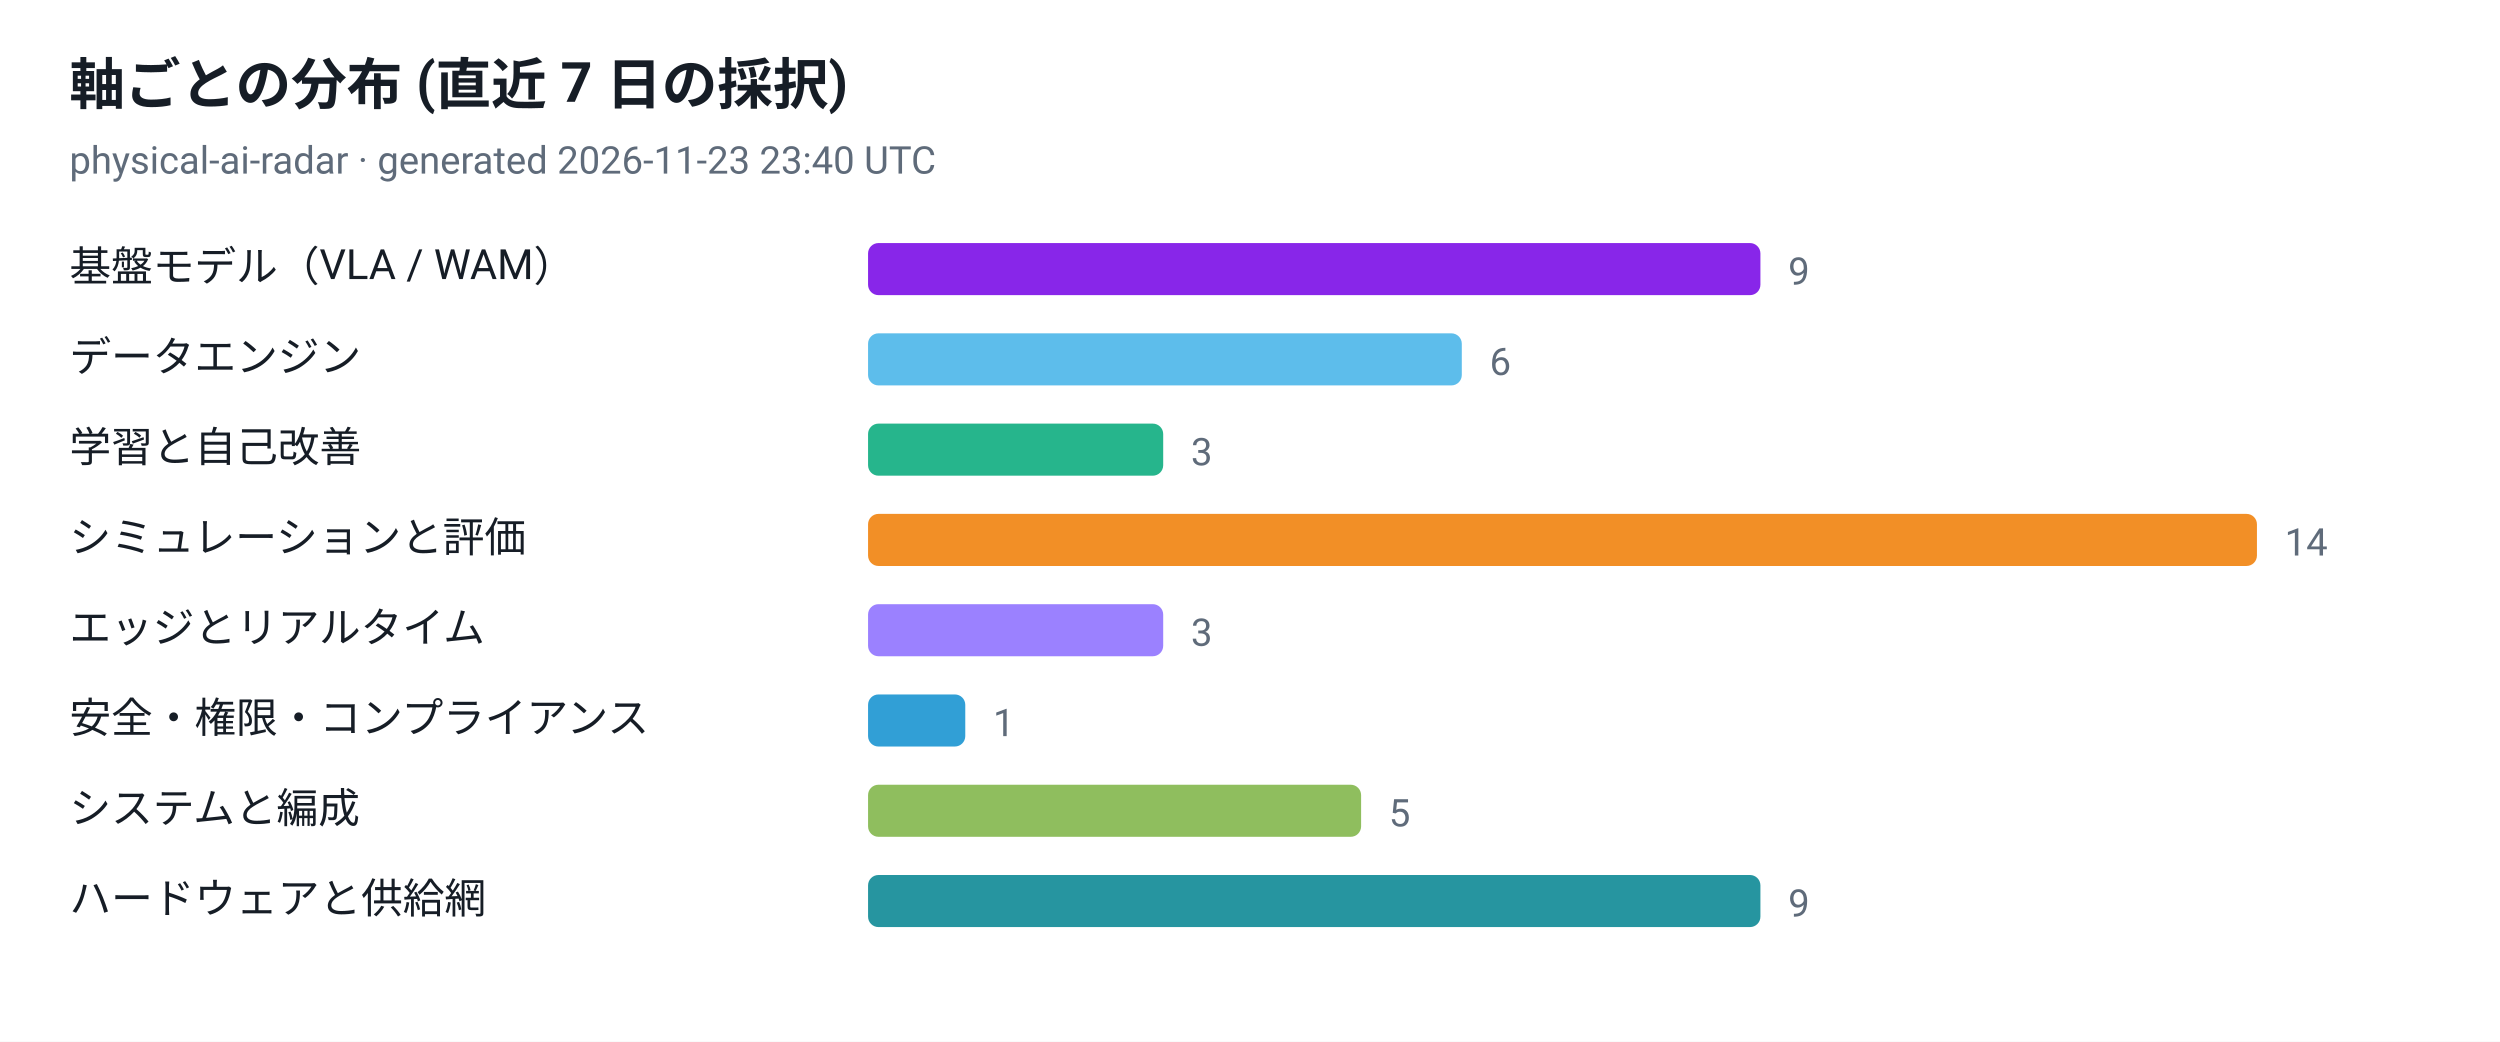
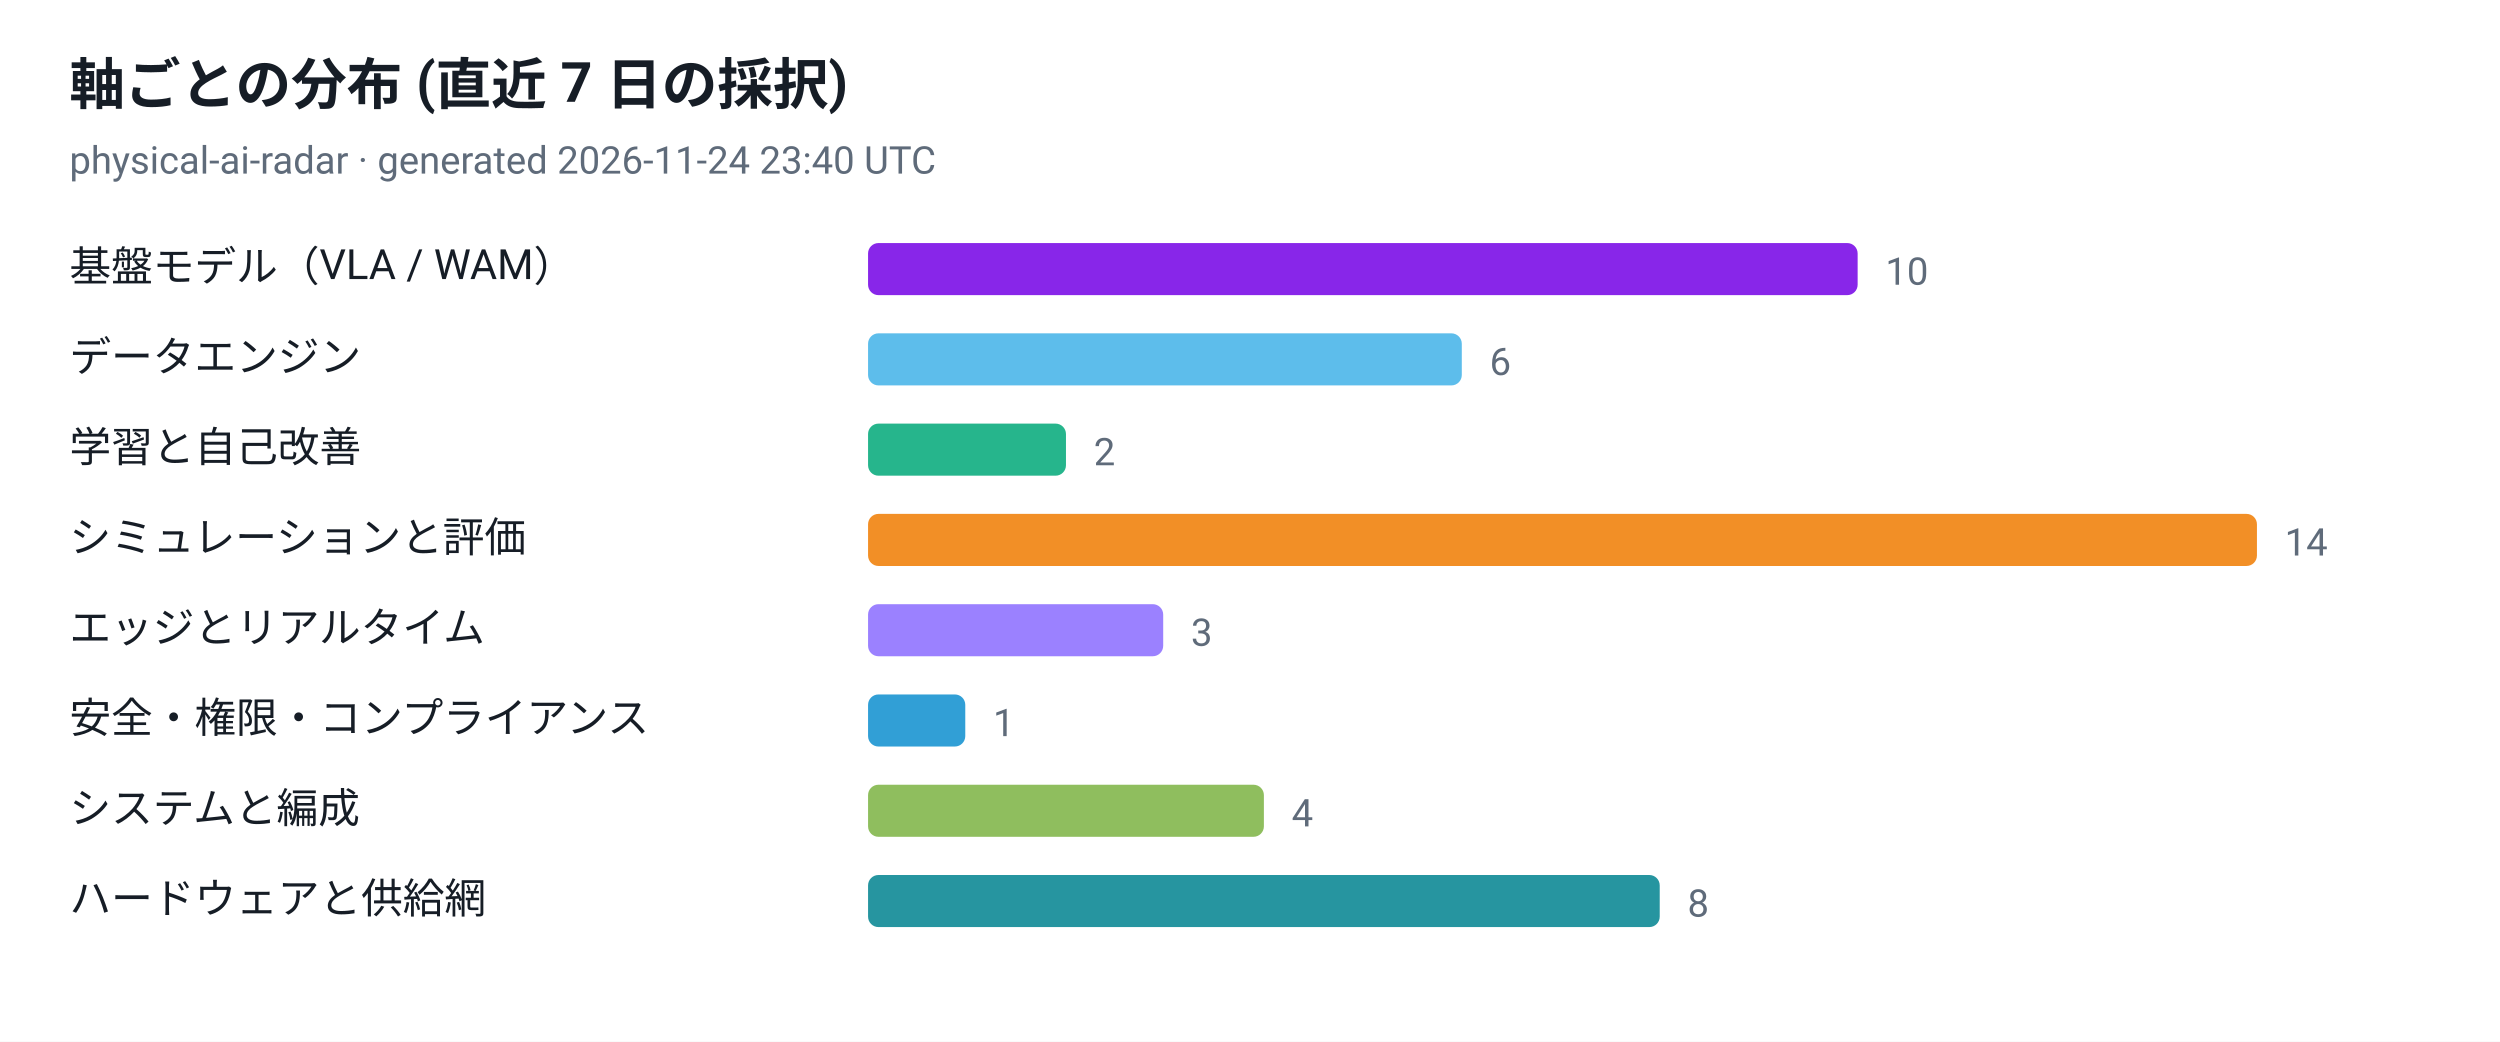
<svg xmlns="http://www.w3.org/2000/svg" viewBox="0 0 720 300" width="720" height="300" role="img" aria-label="軸ごとの分布 (直近 7 日の採択)">
  <style>
  .plate { fill: #ffffff }
  .ink { fill: #161d26 }
  .muted { fill: #5f6b7a }
  .grid { stroke: #e3e9ef }
  @media (prefers-color-scheme: dark) {
    .plate { fill: #0d1117 }
    .ink { fill: #e6edf3 }
    .muted { fill: #8b949e }
    .grid { stroke: #30363d }
  }
</style>
  <rect class="plate" width="720" height="300" />
  <text x="20" y="30" font-family="ui-sans-serif, -apple-system, 'Segoe UI', Roboto, Helvetica, Arial, sans-serif" font-size="16" font-weight="700" class="ink">軸ごとの分布 (直近 7 日の採択)</text>
-   <text x="20" y="50" font-family="ui-sans-serif, -apple-system, 'Segoe UI', Roboto, Helvetica, Arial, sans-serif" font-size="11" class="muted">physical-ai-radar · generated 2026-11-23 23:40 UTC</text>
+   <text x="20" y="50" font-family="ui-sans-serif, -apple-system, 'Segoe UI', Roboto, Helvetica, Arial, sans-serif" font-size="11" class="muted">physical-ai-radar · generated 2026-11-24 23:40 UTC</text>
  <text x="20" y="81" font-family="ui-sans-serif, -apple-system, 'Segoe UI', Roboto, Helvetica, Arial, sans-serif" font-size="12" class="ink">基盤モデル（VLA / WAM）</text>
-   <rect x="250" y="70" width="257" height="15" rx="3" fill="#7300e5" fill-opacity="0.85" />
-   <text x="515" y="82" font-family="ui-sans-serif, -apple-system, 'Segoe UI', Roboto, Helvetica, Arial, sans-serif" font-size="11" class="muted">9</text>
+   <rect x="250" y="70" width="285" height="15" rx="3" fill="#7300e5" fill-opacity="0.85" />
+   <text x="543" y="82" font-family="ui-sans-serif, -apple-system, 'Segoe UI', Roboto, Helvetica, Arial, sans-serif" font-size="11" class="muted">10</text>
  <text x="20" y="107" font-family="ui-sans-serif, -apple-system, 'Segoe UI', Roboto, Helvetica, Arial, sans-serif" font-size="12" class="ink">データエンジン</text>
  <rect x="250" y="96" width="171" height="15" rx="3" fill="#41b1e8" fill-opacity="0.85" />
  <text x="429" y="108" font-family="ui-sans-serif, -apple-system, 'Segoe UI', Roboto, Helvetica, Arial, sans-serif" font-size="11" class="muted">6</text>
  <text x="20" y="133" font-family="ui-sans-serif, -apple-system, 'Segoe UI', Roboto, Helvetica, Arial, sans-serif" font-size="12" class="ink">学習と自己改善</text>
-   <rect x="250" y="122" width="85" height="15" rx="3" fill="#00a878" fill-opacity="0.85" />
-   <text x="343" y="134" font-family="ui-sans-serif, -apple-system, 'Segoe UI', Roboto, Helvetica, Arial, sans-serif" font-size="11" class="muted">3</text>
+   <rect x="250" y="122" width="57" height="15" rx="3" fill="#00a878" fill-opacity="0.85" />
+   <text x="315" y="134" font-family="ui-sans-serif, -apple-system, 'Segoe UI', Roboto, Helvetica, Arial, sans-serif" font-size="11" class="muted">2</text>
  <text x="20" y="159" font-family="ui-sans-serif, -apple-system, 'Segoe UI', Roboto, Helvetica, Arial, sans-serif" font-size="12" class="ink">シミュレーションと評価</text>
  <rect x="250" y="148" width="400" height="15" rx="3" fill="#f07c00" fill-opacity="0.85" />
  <text x="658" y="160" font-family="ui-sans-serif, -apple-system, 'Segoe UI', Roboto, Helvetica, Arial, sans-serif" font-size="11" class="muted">14</text>
  <text x="20" y="185" font-family="ui-sans-serif, -apple-system, 'Segoe UI', Roboto, Helvetica, Arial, sans-serif" font-size="12" class="ink">エッジとリアルタイム</text>
  <rect x="250" y="174" width="85" height="15" rx="3" fill="#8a6bff" fill-opacity="0.85" />
  <text x="343" y="186" font-family="ui-sans-serif, -apple-system, 'Segoe UI', Roboto, Helvetica, Arial, sans-serif" font-size="11" class="muted">3</text>
  <text x="20" y="211" font-family="ui-sans-serif, -apple-system, 'Segoe UI', Roboto, Helvetica, Arial, sans-serif" font-size="12" class="ink">安全・権限・コンプライアンス</text>
  <rect x="250" y="200" width="28" height="15" rx="3" fill="#0d8ecf" fill-opacity="0.85" />
  <text x="286" y="212" font-family="ui-sans-serif, -apple-system, 'Segoe UI', Roboto, Helvetica, Arial, sans-serif" font-size="11" class="muted">1</text>
  <text x="20" y="237" font-family="ui-sans-serif, -apple-system, 'Segoe UI', Roboto, Helvetica, Arial, sans-serif" font-size="12" class="ink">システムと編成</text>
-   <rect x="250" y="226" width="142" height="15" rx="3" fill="#7cb342" fill-opacity="0.85" />
-   <text x="400" y="238" font-family="ui-sans-serif, -apple-system, 'Segoe UI', Roboto, Helvetica, Arial, sans-serif" font-size="11" class="muted">5</text>
+   <rect x="250" y="226" width="114" height="15" rx="3" fill="#7cb342" fill-opacity="0.85" />
+   <text x="372" y="238" font-family="ui-sans-serif, -apple-system, 'Segoe UI', Roboto, Helvetica, Arial, sans-serif" font-size="11" class="muted">4</text>
  <text x="20" y="263" font-family="ui-sans-serif, -apple-system, 'Segoe UI', Roboto, Helvetica, Arial, sans-serif" font-size="12" class="ink">ハードウェアと供給網</text>
-   <rect x="250" y="252" width="257" height="15" rx="3" fill="#00838f" fill-opacity="0.85" />
-   <text x="515" y="264" font-family="ui-sans-serif, -apple-system, 'Segoe UI', Roboto, Helvetica, Arial, sans-serif" font-size="11" class="muted">9</text>
+   <rect x="250" y="252" width="228" height="15" rx="3" fill="#00838f" fill-opacity="0.85" />
+   <text x="486" y="264" font-family="ui-sans-serif, -apple-system, 'Segoe UI', Roboto, Helvetica, Arial, sans-serif" font-size="11" class="muted">8</text>
</svg>
